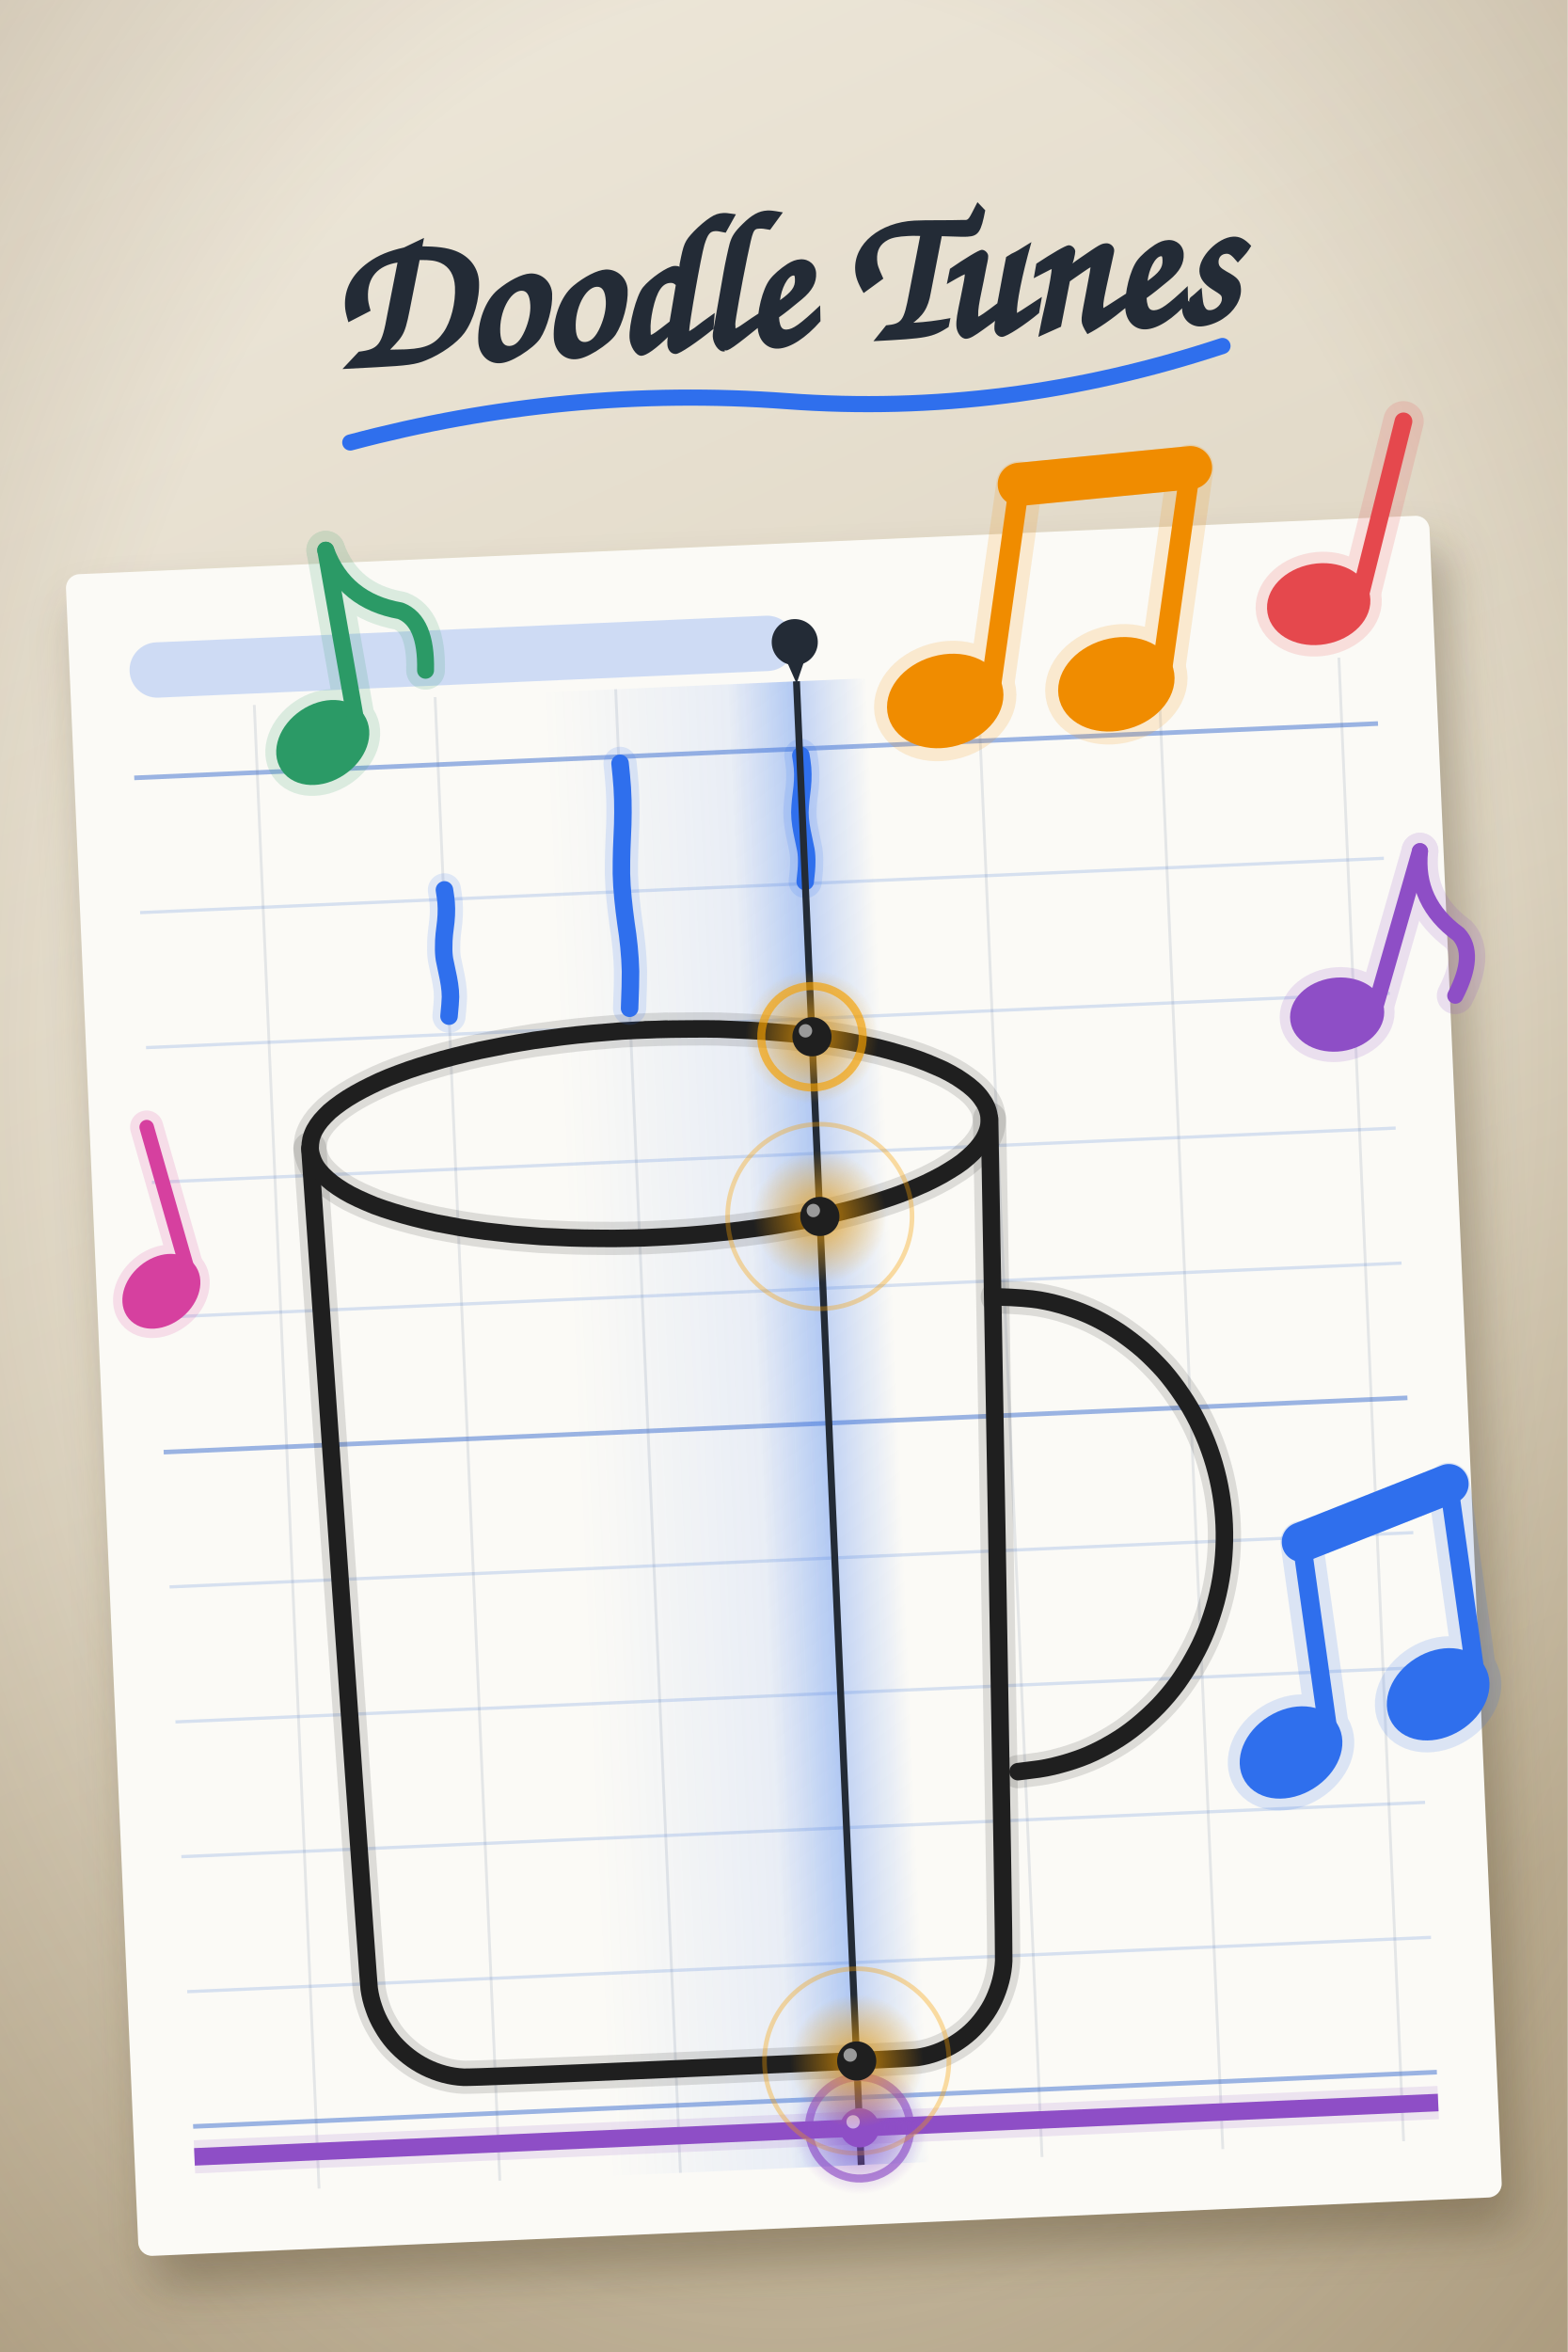
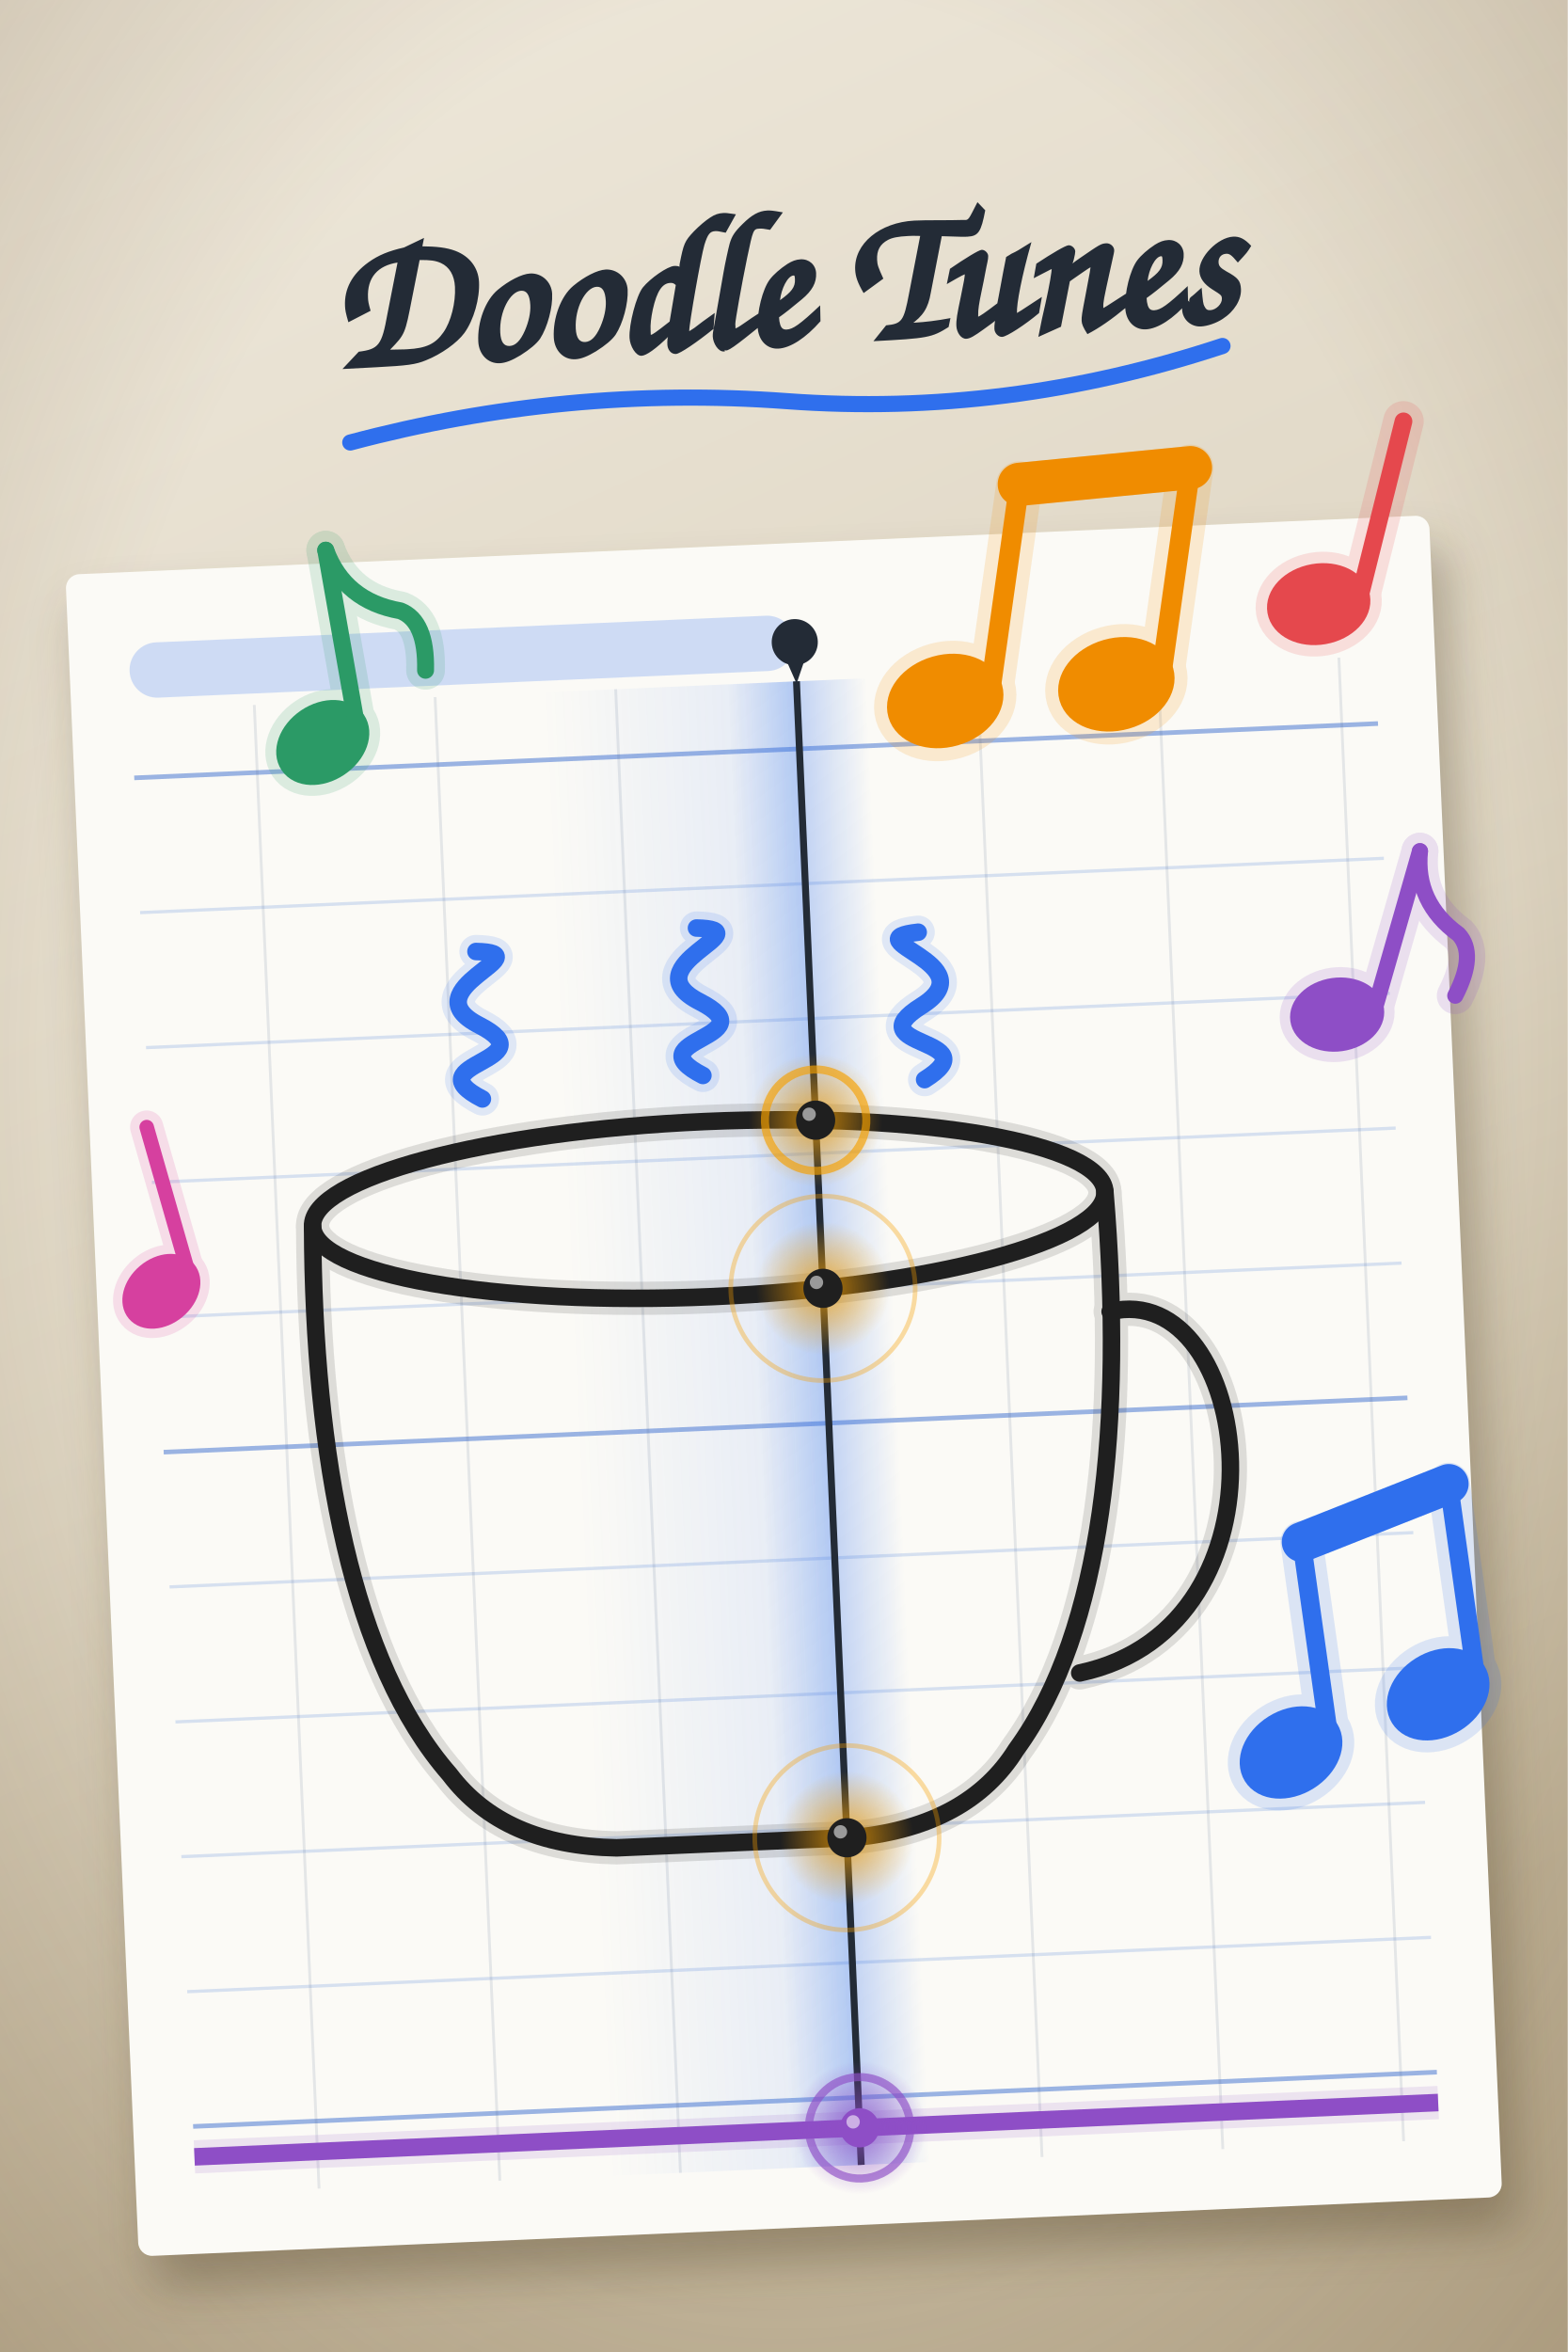
<svg xmlns="http://www.w3.org/2000/svg" viewBox="0 0 680 1020" width="400" height="600">
  <defs>
    <linearGradient id="dtDesk" x1="0" y1="0" x2="0.3" y2="1">
      <stop offset="0" stop-color="#efe9dc" />
      <stop offset="0.6" stop-color="#ddd4c1" />
      <stop offset="1" stop-color="#c3b69c" />
    </linearGradient>
    <radialGradient id="dtVig" cx="50%" cy="45%" r="75%">
      <stop offset="0.6" stop-color="#6e5530" stop-opacity="0" />
      <stop offset="1" stop-color="#6e5530" stop-opacity="0.28" />
    </radialGradient>
    <filter id="dtShadow" x="-10%" y="-10%" width="120%" height="120%">
      <feGaussianBlur stdDeviation="10" />
    </filter>
    <linearGradient id="dtGlow" x1="0" y1="0" x2="1" y2="0">
      <stop offset="0" stop-color="#2f6fed" stop-opacity="0" />
      <stop offset="0.5" stop-color="#2f6fed" stop-opacity="0.28" />
      <stop offset="1" stop-color="#2f6fed" stop-opacity="0" />
    </linearGradient>
    <linearGradient id="dtTrail" x1="0" y1="0" x2="1" y2="0">
      <stop offset="0" stop-color="#2f6fed" stop-opacity="0" />
      <stop offset="1" stop-color="#2f6fed" stop-opacity="0.12" />
    </linearGradient>
    <radialGradient id="dtDot_bass">
      <stop offset="0" stop-color="#8e4ec6" stop-opacity="0.75" />
      <stop offset="1" stop-color="#8e4ec6" stop-opacity="0" />
    </radialGradient>
    <radialGradient id="dtDot_hum">
      <stop offset="0" stop-color="#f59f00" stop-opacity="0.75" />
      <stop offset="1" stop-color="#f59f00" stop-opacity="0" />
    </radialGradient>
    <clipPath id="dtPage">
      <rect x="70" y="282" width="540" height="672" />
    </clipPath>
  </defs>
  <rect width="680" height="1020" fill="url(#dtDesk)" />
  <rect width="680" height="1020" fill="url(#dtVig)" />
  <text x="340" y="150" text-anchor="middle" transform="rotate(-3 340 150)" font-family="'Segoe Print','Bradley Hand','Chalkboard SE','Comic Sans MS',cursive" font-weight="700" font-size="82" fill="#232b36">Doodle Tunes</text>
  <path d="M150 182 q95 -20 190 -8 t190 -14" fill="none" stroke="#2f6fed" stroke-width="7" stroke-linecap="round" transform="rotate(-3 340 150)" />
  <g transform="rotate(-2.5 340 601)">
    <rect x="50" y="250" width="592" height="730" rx="6" fill="#46371e" opacity="0.35" filter="url(#dtShadow)" />
    <rect x="44" y="236" width="592" height="730" rx="6" fill="#fbfaf6" />
    <rect x="70" y="267" width="288.8" height="24" rx="12" fill="#2f6fed" opacity="0.22" />
    <line x1="70" x2="610" y1="910.7" y2="910.7" stroke="rgba(58,108,206,0.5)" stroke-width="2" />
    <line x1="70" x2="610" y1="852.2" y2="852.2" stroke="rgba(84,132,214,0.22)" stroke-width="1.4" />
    <line x1="70" x2="610" y1="793.6" y2="793.6" stroke="rgba(84,132,214,0.22)" stroke-width="1.4" />
    <line x1="70" x2="610" y1="735.1" y2="735.1" stroke="rgba(84,132,214,0.22)" stroke-width="1.4" />
    <line x1="70" x2="610" y1="676.5" y2="676.5" stroke="rgba(84,132,214,0.22)" stroke-width="1.4" />
    <line x1="70" x2="610" y1="618" y2="618" stroke="rgba(58,108,206,0.5)" stroke-width="2" />
    <line x1="70" x2="610" y1="559.5" y2="559.5" stroke="rgba(84,132,214,0.22)" stroke-width="1.4" />
    <line x1="70" x2="610" y1="500.9" y2="500.9" stroke="rgba(84,132,214,0.22)" stroke-width="1.4" />
    <line x1="70" x2="610" y1="442.4" y2="442.4" stroke="rgba(84,132,214,0.22)" stroke-width="1.4" />
    <line x1="70" x2="610" y1="383.8" y2="383.8" stroke="rgba(84,132,214,0.22)" stroke-width="1.4" />
    <line x1="70" x2="610" y1="325.3" y2="325.3" stroke="rgba(58,108,206,0.5)" stroke-width="2" />
    <line x1="123.4" x2="123.4" y1="296" y2="940" stroke="rgba(80,100,140,0.14)" stroke-width="1.2" />
    <line x1="201.9" x2="201.9" y1="296" y2="940" stroke="rgba(80,100,140,0.14)" stroke-width="1.2" />
    <line x1="280.3" x2="280.3" y1="296" y2="940" stroke="rgba(80,100,140,0.14)" stroke-width="1.2" />
    <line x1="358.8" x2="358.8" y1="296" y2="940" stroke="rgba(66,86,128,0.34)" stroke-width="2" />
    <line x1="437.3" x2="437.3" y1="296" y2="940" stroke="rgba(80,100,140,0.14)" stroke-width="1.2" />
    <line x1="515.8" x2="515.8" y1="296" y2="940" stroke="rgba(80,100,140,0.14)" stroke-width="1.2" />
    <line x1="594.3" x2="594.3" y1="296" y2="940" stroke="rgba(80,100,140,0.14)" stroke-width="1.2" />
    <g clip-path="url(#dtPage)">
      <rect x="248.8" y="296" width="110" height="644" fill="url(#dtTrail)" />
      <rect x="328.8" y="296" width="60" height="644" fill="url(#dtGlow)" />
    </g>
+     <defs>
+       <g id="dt2_cup">
+         <path d="M138.8 600 C134.8 700 147.8 790 187.8 840 Q209.8 872 258.8 875 L362.8 875 Q411.8 872 433.8 840 C473.8 790 486.8 700 482.8 600" />
+         <ellipse cx="310.8" cy="600" rx="172" ry="38" />
+         <path d="M482.8 652 C544.8 640 558.8 792 462.8 808" />
+       </g>
+       <g id="dt2_steam">
+         <path d="M214.8 548 C184.8 531 244.8 533 214.8 516 S244.8 486 214.8 484" />
+         <path d="M310.8 542 C280.8 525 340.8 527 310.8 510 S340.8 480 310.8 478" />
+         <path d="M406.8 548 C436.8 531 376.8 533 406.8 516 S376.8 486 406.8 484" />
+       </g>
+     </defs>
    <g clip-path="url(#dtPage)" fill="none" stroke-linecap="round" stroke-linejoin="round">
      <path d="M44.9 923.9 L672.8 923.9" stroke="#8e4ec6" stroke-width="14.4" opacity="0.14" />
      <path d="M44.9 923.9 L672.8 923.9" stroke="#8e4ec6" stroke-width="7.6" />
-       <path d="M139.1 489.2 Q148.5 849.8 148.9 854.3 Q149.3 858.7 150.6 862.9 Q151.8 867.1 153.9 871 Q155.9 874.9 158.6 878.3 Q161.4 881.7 164.7 884.5 Q168 887.3 171.8 889.4 Q175.6 891.5 179.7 892.8 Q183.8 894.1 188.1 894.5 Q192.4 894.9 286.6 894.9 Q380.8 894.9 385.1 894.5 Q389.4 894.1 393.5 892.8 Q397.6 891.5 401.4 889.4 Q405.2 887.3 408.6 884.5 Q411.9 881.7 414.6 878.3 Q417.4 874.9 419.4 871 Q421.4 867.1 422.7 862.9 Q424 858.7 424.4 854.3 Q424.8 849.8 429.5 669.5 L434.2 489.2" stroke="#1f1f1f" stroke-width="14.4" opacity="0.14" />
-       <path d="M139.1 489.2 Q148.5 849.8 148.9 854.3 Q149.3 858.7 150.6 862.9 Q151.8 867.1 153.9 871 Q155.9 874.9 158.6 878.3 Q161.4 881.7 164.7 884.5 Q168 887.3 171.8 889.4 Q175.6 891.5 179.7 892.8 Q183.8 894.1 188.1 894.5 Q192.4 894.9 286.6 894.9 Q380.8 894.9 385.1 894.5 Q389.4 894.1 393.5 892.8 Q397.6 891.5 401.4 889.4 Q405.2 887.3 408.6 884.5 Q411.9 881.7 414.6 878.3 Q417.4 874.9 419.4 871 Q421.4 867.1 422.7 862.9 Q424 858.7 424.4 854.3 Q424.8 849.8 429.5 669.5 L434.2 489.2" stroke="#1f1f1f" stroke-width="7.6" />
-       <path d="M286.6 444.1 Q299.6 444.3 306.1 444.6 Q312.5 444.8 318.8 445.2 Q325.2 445.7 331.4 446.3 Q337.6 446.9 343.5 447.7 Q349.5 448.4 355.3 449.4 Q361.1 450.3 366.6 451.4 Q372 452.4 377.1 453.7 Q382.3 454.9 387 456.2 Q391.8 457.6 396.1 459.1 Q400.5 460.5 404.4 462.1 Q408.3 463.7 411.7 465.4 Q415.2 467 418.1 468.8 Q421.1 470.6 423.5 472.5 Q425.9 474.3 427.8 476.2 Q429.7 478.1 431 480.1 Q432.3 482 433.1 484 Q433.8 485.9 434 487.9 Q434.2 489.9 433.8 491.9 Q433.4 493.9 432.4 495.9 Q431.5 497.8 429.9 499.8 Q428.4 501.7 426.3 503.6 Q424.3 505.4 421.7 507.3 Q419.1 509.1 415.9 510.8 Q412.8 512.6 409.2 514.2 Q405.6 515.9 401.5 517.4 Q397.5 519 393 520.4 Q388.5 521.8 383.6 523.1 Q378.7 524.4 373.4 525.6 Q368.2 526.7 362.6 527.8 Q357 528.8 351.2 529.7 Q345.3 530.5 339.3 531.3 Q333.2 532 327 532.5 Q320.7 533.1 314.3 533.4 Q307.9 533.8 301.4 534 Q295 534.2 288.5 534.2 Q282 534.3 275.5 534.1 Q269 534 262.6 533.6 Q256.2 533.3 249.9 532.8 Q243.6 532.3 237.5 531.7 Q231.4 531 225.4 530.2 Q219.5 529.3 213.9 528.4 Q208.2 527.4 202.9 526.3 Q197.5 525.1 192.5 523.9 Q187.5 522.6 182.9 521.2 Q178.3 519.8 174.1 518.3 Q169.9 516.8 166.1 515.2 Q162.4 513.5 159.1 511.8 Q155.8 510.1 153.1 508.3 Q150.4 506.5 148.1 504.6 Q145.9 502.7 144.2 500.8 Q142.5 498.9 141.4 497 Q140.3 495 139.8 493 Q139.2 491.1 139.2 489.1 Q139.3 487.1 139.8 485.1 Q140.4 483.1 141.5 481.2 Q142.7 479.2 144.4 477.3 Q146.2 475.4 148.4 473.5 Q150.7 471.7 153.5 469.9 Q156.3 468.1 159.6 466.4 Q162.9 464.7 166.6 463.1 Q170.4 461.4 174.6 459.9 Q178.9 458.4 183.5 457 Q188.2 455.6 193.2 454.4 Q198.2 453.1 203.6 452 Q209 450.9 214.6 449.9 Q220.3 449 226.3 448.1 Q232.2 447.3 238.3 446.6 Q244.5 446 250.8 445.5 Q257.1 445 263.5 444.7 Q269.9 444.4 276.4 444.2 Q282.9 444.1 289.4 444.2 L295.9 444.2" stroke="#1f1f1f" stroke-width="14.4" opacity="0.14" />
-       <path d="M286.6 444.1 Q299.6 444.3 306.1 444.6 Q312.5 444.8 318.8 445.2 Q325.2 445.7 331.4 446.3 Q337.6 446.9 343.5 447.7 Q349.5 448.4 355.3 449.4 Q361.1 450.3 366.6 451.4 Q372 452.4 377.1 453.7 Q382.3 454.9 387 456.2 Q391.8 457.6 396.1 459.1 Q400.5 460.5 404.4 462.1 Q408.3 463.7 411.7 465.4 Q415.2 467 418.1 468.8 Q421.1 470.6 423.5 472.5 Q425.9 474.3 427.8 476.2 Q429.7 478.1 431 480.1 Q432.3 482 433.1 484 Q433.8 485.9 434 487.9 Q434.2 489.9 433.8 491.9 Q433.4 493.9 432.4 495.9 Q431.5 497.8 429.9 499.8 Q428.4 501.7 426.3 503.6 Q424.3 505.4 421.7 507.3 Q419.1 509.1 415.9 510.8 Q412.8 512.6 409.2 514.2 Q405.6 515.9 401.5 517.4 Q397.5 519 393 520.4 Q388.5 521.8 383.6 523.1 Q378.7 524.4 373.4 525.6 Q368.2 526.7 362.6 527.8 Q357 528.8 351.2 529.7 Q345.3 530.5 339.3 531.3 Q333.2 532 327 532.5 Q320.7 533.1 314.3 533.4 Q307.9 533.8 301.4 534 Q295 534.2 288.5 534.2 Q282 534.3 275.5 534.1 Q269 534 262.6 533.6 Q256.2 533.3 249.9 532.8 Q243.6 532.3 237.5 531.7 Q231.4 531 225.4 530.2 Q219.5 529.3 213.9 528.4 Q208.2 527.4 202.9 526.3 Q197.5 525.1 192.5 523.9 Q187.5 522.6 182.9 521.2 Q178.3 519.8 174.1 518.3 Q169.9 516.8 166.1 515.2 Q162.4 513.5 159.1 511.8 Q155.8 510.1 153.1 508.3 Q150.4 506.5 148.1 504.6 Q145.9 502.7 144.2 500.8 Q142.5 498.9 141.4 497 Q140.3 495 139.8 493 Q139.2 491.1 139.2 489.1 Q139.3 487.1 139.8 485.1 Q140.4 483.1 141.5 481.2 Q142.7 479.2 144.4 477.3 Q146.2 475.4 148.4 473.5 Q150.7 471.7 153.5 469.9 Q156.3 468.1 159.6 466.4 Q162.9 464.7 166.6 463.1 Q170.4 461.4 174.6 459.9 Q178.9 458.4 183.5 457 Q188.2 455.6 193.2 454.4 Q198.2 453.1 203.6 452 Q209 450.9 214.6 449.9 Q220.3 449 226.3 448.1 Q232.2 447.3 238.3 446.6 Q244.5 446 250.8 445.5 Q257.1 445 263.5 444.7 Q269.9 444.4 276.4 444.2 Q282.9 444.1 289.4 444.2 L295.9 444.2" stroke="#1f1f1f" stroke-width="7.6" />
-       <path d="M434.2 566.5 Q446.5 567.4 452.5 568.7 Q458.5 570 464.4 572.2 Q470.2 574.3 475.8 577.3 Q481.3 580.3 486.4 584 Q491.5 587.8 496.2 592.2 Q500.8 596.7 504.9 601.7 Q508.9 606.8 512.3 612.4 Q515.8 618 518.5 624.1 Q521.2 630.1 523.2 636.5 Q525.2 642.9 526.4 649.5 Q527.6 656.1 528 662.8 Q528.4 669.5 528 676.2 Q527.6 683 526.4 689.6 Q525.2 696.2 523.2 702.6 Q521.2 708.9 518.5 715 Q515.8 721 512.3 726.6 Q508.9 732.2 504.9 737.3 Q500.8 742.4 496.2 746.8 Q491.5 751.2 486.4 755 Q481.3 758.8 475.8 761.7 Q470.2 764.7 464.4 766.9 Q458.5 769 452.5 770.3 Q446.5 771.7 440.3 772.1 L434.2 772.6" stroke="#1f1f1f" stroke-width="14.4" opacity="0.14" />
-       <path d="M434.2 566.5 Q446.5 567.4 452.5 568.7 Q458.5 570 464.4 572.2 Q470.2 574.3 475.8 577.3 Q481.3 580.3 486.4 584 Q491.5 587.8 496.2 592.2 Q500.8 596.7 504.9 601.7 Q508.9 606.8 512.3 612.4 Q515.8 618 518.5 624.1 Q521.2 630.1 523.2 636.5 Q525.2 642.9 526.4 649.5 Q527.6 656.1 528 662.8 Q528.4 669.5 528 676.2 Q527.6 683 526.4 689.6 Q525.2 696.2 523.2 702.6 Q521.2 708.9 518.5 715 Q515.8 721 512.3 726.6 Q508.9 732.2 504.9 737.3 Q500.8 742.4 496.2 746.8 Q491.5 751.2 486.4 755 Q481.3 758.8 475.8 761.7 Q470.2 764.7 464.4 766.9 Q458.5 769 452.5 770.3 Q446.5 771.7 440.3 772.1 L434.2 772.6" stroke="#1f1f1f" stroke-width="7.6" />
-       <path d="M201.9 434.5 Q202.7 429 202.9 426.2 Q203 423.5 202.7 420.8 Q202.4 418 201.9 415.3 Q201.4 412.6 201 409.8 Q200.7 407.1 200.9 404.4 Q201 401.6 201.4 398.9 Q201.9 396.1 202.3 393.4 Q202.7 390.7 202.8 387.9 Q202.9 385.2 202.6 382.5 L202.3 379.7" stroke="#2f6fed" stroke-width="14.4" opacity="0.14" />
-       <path d="M201.9 434.5 Q202.7 429 202.9 426.2 Q203 423.5 202.7 420.8 Q202.4 418 201.9 415.3 Q201.4 412.6 201 409.8 Q200.7 407.1 200.9 404.4 Q201 401.6 201.4 398.9 Q201.9 396.1 202.3 393.4 Q202.7 390.7 202.8 387.9 Q202.9 385.2 202.6 382.5 L202.3 379.7" stroke="#2f6fed" stroke-width="7.6" />
-       <path d="M280.3 434.5 Q281.2 423.8 281.4 418.5 Q281.5 413.2 281.2 407.9 Q280.9 402.6 280.3 397.3 Q279.8 392 279.5 386.6 Q279.2 381.3 279.3 376 Q279.5 370.7 279.9 365.4 Q280.3 360.1 280.8 354.8 Q281.2 349.5 281.3 344.1 Q281.4 338.8 281.1 333.5 L280.8 328.2" stroke="#2f6fed" stroke-width="14.4" opacity="0.14" />
-       <path d="M280.3 434.5 Q281.2 423.8 281.4 418.5 Q281.5 413.2 281.2 407.9 Q280.9 402.6 280.3 397.3 Q279.8 392 279.5 386.6 Q279.2 381.3 279.3 376 Q279.5 370.7 279.9 365.4 Q280.3 360.1 280.8 354.8 Q281.2 349.5 281.3 344.1 Q281.4 338.8 281.1 333.5 L280.8 328.2" stroke="#2f6fed" stroke-width="7.6" />
-       <path d="M358.8 382.9 Q359.7 377.5 359.8 374.7 Q360 372 359.7 369.3 Q359.3 366.5 358.8 363.8 Q358.3 361 358 358.3 Q357.7 355.6 357.8 352.8 Q358 350.1 358.4 347.4 Q358.8 344.6 359.3 341.9 Q359.7 339.1 359.8 336.4 Q359.9 333.7 359.6 330.9 L359.3 328.2" stroke="#2f6fed" stroke-width="14.4" opacity="0.14" />
-       <path d="M358.8 382.9 Q359.7 377.5 359.8 374.7 Q360 372 359.7 369.3 Q359.3 366.5 358.8 363.8 Q358.3 361 358 358.3 Q357.7 355.6 357.8 352.8 Q358 350.1 358.4 347.4 Q358.8 344.6 359.3 341.9 Q359.7 339.1 359.8 336.4 Q359.9 333.7 359.6 330.9 L359.3 328.2" stroke="#2f6fed" stroke-width="7.6" />
+       <use transform="translate(0 -77)" href="#dt2_cup" stroke="#1f1f1f" stroke-width="14.4" opacity="0.14" />
+       <use transform="translate(0 -77)" href="#dt2_cup" stroke="#1f1f1f" stroke-width="7.6" />
+       <use transform="translate(0 -77)" href="#dt2_steam" stroke="#2f6fed" stroke-width="14.4" opacity="0.14" />
+       <use transform="translate(0 -77)" href="#dt2_steam" stroke="#2f6fed" stroke-width="7.6" />
    </g>
    <rect x="357.3" y="296" width="3" height="644" fill="#232b36" />
    <path d="M351.8 279 L365.8 279 L358.8 297 Z" fill="#232b36" />
    <circle cx="358.8" cy="279" r="10" fill="#232b36" />
    <circle cx="358.8" cy="923.9" r="22" fill="none" stroke="#8e4ec6" stroke-width="3.5" opacity="0.65" />
-     <circle cx="358.8" cy="894.9" r="40" fill="none" stroke="#f59f00" stroke-width="2" opacity="0.35" />
-     <circle cx="358.8" cy="450.3" r="22" fill="none" stroke="#f59f00" stroke-width="3.5" opacity="0.65" />
-     <circle cx="358.8" cy="528.3" r="40" fill="none" stroke="#f59f00" stroke-width="2" opacity="0.35" />
+     <circle cx="358.8" cy="798.0" r="40" fill="none" stroke="#f59f00" stroke-width="2" opacity="0.35" />
+     <circle cx="358.8" cy="486.5" r="22" fill="none" stroke="#f59f00" stroke-width="3.5" opacity="0.65" />
+     <circle cx="358.8" cy="559.5" r="40" fill="none" stroke="#f59f00" stroke-width="2" opacity="0.35" />
    <circle cx="358.8" cy="923.9" r="28.9" fill="url(#dtDot_bass)" />
    <circle cx="358.8" cy="923.9" r="8.5" fill="#8e4ec6" />
    <circle cx="356.1" cy="921.2" r="2.9" fill="#fff" opacity="0.55" />
-     <circle cx="358.8" cy="894.9" r="28.9" fill="url(#dtDot_hum)" />
-     <circle cx="358.8" cy="894.9" r="8.5" fill="#1f1f1f" />
-     <circle cx="356.1" cy="892.2" r="2.9" fill="#fff" opacity="0.55" />
-     <circle cx="358.8" cy="450.3" r="28.9" fill="url(#dtDot_hum)" />
-     <circle cx="358.8" cy="450.3" r="8.5" fill="#1f1f1f" />
-     <circle cx="356.1" cy="447.6" r="2.9" fill="#fff" opacity="0.55" />
-     <circle cx="358.8" cy="528.3" r="28.9" fill="url(#dtDot_hum)" />
-     <circle cx="358.8" cy="528.3" r="8.5" fill="#1f1f1f" />
-     <circle cx="356.1" cy="525.6" r="2.9" fill="#fff" opacity="0.55" />
+     <circle cx="358.8" cy="798.0" r="28.9" fill="url(#dtDot_hum)" />
+     <circle cx="358.8" cy="798.0" r="8.5" fill="#1f1f1f" />
+     <circle cx="356.1" cy="795.3" r="2.9" fill="#fff" opacity="0.55" />
+     <circle cx="358.8" cy="486.5" r="28.9" fill="url(#dtDot_hum)" />
+     <circle cx="358.8" cy="486.5" r="8.5" fill="#1f1f1f" />
+     <circle cx="356.1" cy="483.8" r="2.9" fill="#fff" opacity="0.55" />
+     <circle cx="358.8" cy="559.5" r="28.9" fill="url(#dtDot_hum)" />
+     <circle cx="358.8" cy="559.5" r="8.5" fill="#1f1f1f" />
+     <circle cx="356.1" cy="556.8" r="2.9" fill="#fff" opacity="0.55" />
  </g>
  <g transform="translate(140 322) rotate(-10) scale(1.05)">
    <g opacity="0.16" stroke-width="16">
      <g stroke="#2b9a66" stroke-width="16" stroke-linecap="round" stroke-linejoin="round" fill="none">
        <ellipse cx="0" cy="0" rx="17" ry="12.5" transform="rotate(-24 0 0)" fill="#2b9a66" />
        <path d="M15 -4 V-78" />
        <path d="M15 -78 q4 22 26 30 q10 6 6 26" fill="none" />
      </g>
    </g>
    <g stroke="#2b9a66" stroke-width="7" stroke-linecap="round" stroke-linejoin="round" fill="none">
      <ellipse cx="0" cy="0" rx="17" ry="12.5" transform="rotate(-24 0 0)" fill="#2b9a66" />
      <path d="M15 -4 V-78" />
      <path d="M15 -78 q4 22 26 30 q10 6 6 26" fill="none" />
    </g>
  </g>
  <g transform="translate(410 304) rotate(8) scale(1.25)">
    <g opacity="0.16" stroke-width="16">
      <g stroke="#f08c00" stroke-width="16" stroke-linecap="round" stroke-linejoin="round" fill="none">
        <ellipse cx="0" cy="0" rx="17" ry="12.5" transform="rotate(-24 0 0)" fill="#f08c00" />
        <path d="M15 -4 V-78" />
        <ellipse cx="58" cy="-14" rx="17" ry="12.5" transform="rotate(-24 58 -14)" fill="#f08c00" />
        <path d="M73 -18 V-92" />
        <path d="M15 -78 L73 -92" stroke-width="15" />
      </g>
    </g>
    <g stroke="#f08c00" stroke-width="7" stroke-linecap="round" stroke-linejoin="round" fill="none">
      <ellipse cx="0" cy="0" rx="17" ry="12.5" transform="rotate(-24 0 0)" fill="#f08c00" />
      <path d="M15 -4 V-78" />
      <ellipse cx="58" cy="-14" rx="17" ry="12.5" transform="rotate(-24 58 -14)" fill="#f08c00" />
      <path d="M73 -18 V-92" />
      <path d="M15 -78 L73 -92" stroke-width="15" />
    </g>
  </g>
  <g transform="translate(572 262) rotate(14) scale(1.1)">
    <g opacity="0.16" stroke-width="16">
      <g stroke="#e5484d" stroke-width="16" stroke-linecap="round" stroke-linejoin="round" fill="none">
        <ellipse cx="0" cy="0" rx="17" ry="12.5" transform="rotate(-24 0 0)" fill="#e5484d" />
        <path d="M15 -4 V-78" />
      </g>
    </g>
    <g stroke="#e5484d" stroke-width="7" stroke-linecap="round" stroke-linejoin="round" fill="none">
      <ellipse cx="0" cy="0" rx="17" ry="12.5" transform="rotate(-24 0 0)" fill="#e5484d" />
      <path d="M15 -4 V-78" />
    </g>
  </g>
  <g transform="translate(580 440) rotate(16) scale(1)">
    <g opacity="0.16" stroke-width="16">
      <g stroke="#8e4ec6" stroke-width="16" stroke-linecap="round" stroke-linejoin="round" fill="none">
        <ellipse cx="0" cy="0" rx="17" ry="12.5" transform="rotate(-24 0 0)" fill="#8e4ec6" />
        <path d="M15 -4 V-78" />
        <path d="M15 -78 q4 22 26 30 q10 6 6 26" fill="none" />
      </g>
    </g>
    <g stroke="#8e4ec6" stroke-width="7" stroke-linecap="round" stroke-linejoin="round" fill="none">
      <ellipse cx="0" cy="0" rx="17" ry="12.5" transform="rotate(-24 0 0)" fill="#8e4ec6" />
      <path d="M15 -4 V-78" />
      <path d="M15 -78 q4 22 26 30 q10 6 6 26" fill="none" />
    </g>
  </g>
  <g transform="translate(560 760) rotate(-8) scale(1.15)">
    <g opacity="0.16" stroke-width="16">
      <g stroke="#2f6fed" stroke-width="16" stroke-linecap="round" stroke-linejoin="round" fill="none">
        <ellipse cx="0" cy="0" rx="17" ry="12.5" transform="rotate(-24 0 0)" fill="#2f6fed" />
        <path d="M15 -4 V-78" />
        <ellipse cx="58" cy="-14" rx="17" ry="12.5" transform="rotate(-24 58 -14)" fill="#2f6fed" />
        <path d="M73 -18 V-92" />
        <path d="M15 -78 L73 -92" stroke-width="15" />
      </g>
    </g>
    <g stroke="#2f6fed" stroke-width="7" stroke-linecap="round" stroke-linejoin="round" fill="none">
      <ellipse cx="0" cy="0" rx="17" ry="12.5" transform="rotate(-24 0 0)" fill="#2f6fed" />
      <path d="M15 -4 V-78" />
      <ellipse cx="58" cy="-14" rx="17" ry="12.5" transform="rotate(-24 58 -14)" fill="#2f6fed" />
      <path d="M73 -18 V-92" />
      <path d="M15 -78 L73 -92" stroke-width="15" />
    </g>
  </g>
  <g transform="translate(70 560) rotate(-16) scale(0.9)">
    <g opacity="0.16" stroke-width="16">
      <g stroke="#d6409f" stroke-width="16" stroke-linecap="round" stroke-linejoin="round" fill="none">
        <ellipse cx="0" cy="0" rx="17" ry="12.5" transform="rotate(-24 0 0)" fill="#d6409f" />
        <path d="M15 -4 V-78" />
      </g>
    </g>
    <g stroke="#d6409f" stroke-width="7" stroke-linecap="round" stroke-linejoin="round" fill="none">
      <ellipse cx="0" cy="0" rx="17" ry="12.5" transform="rotate(-24 0 0)" fill="#d6409f" />
      <path d="M15 -4 V-78" />
    </g>
  </g>
</svg>
